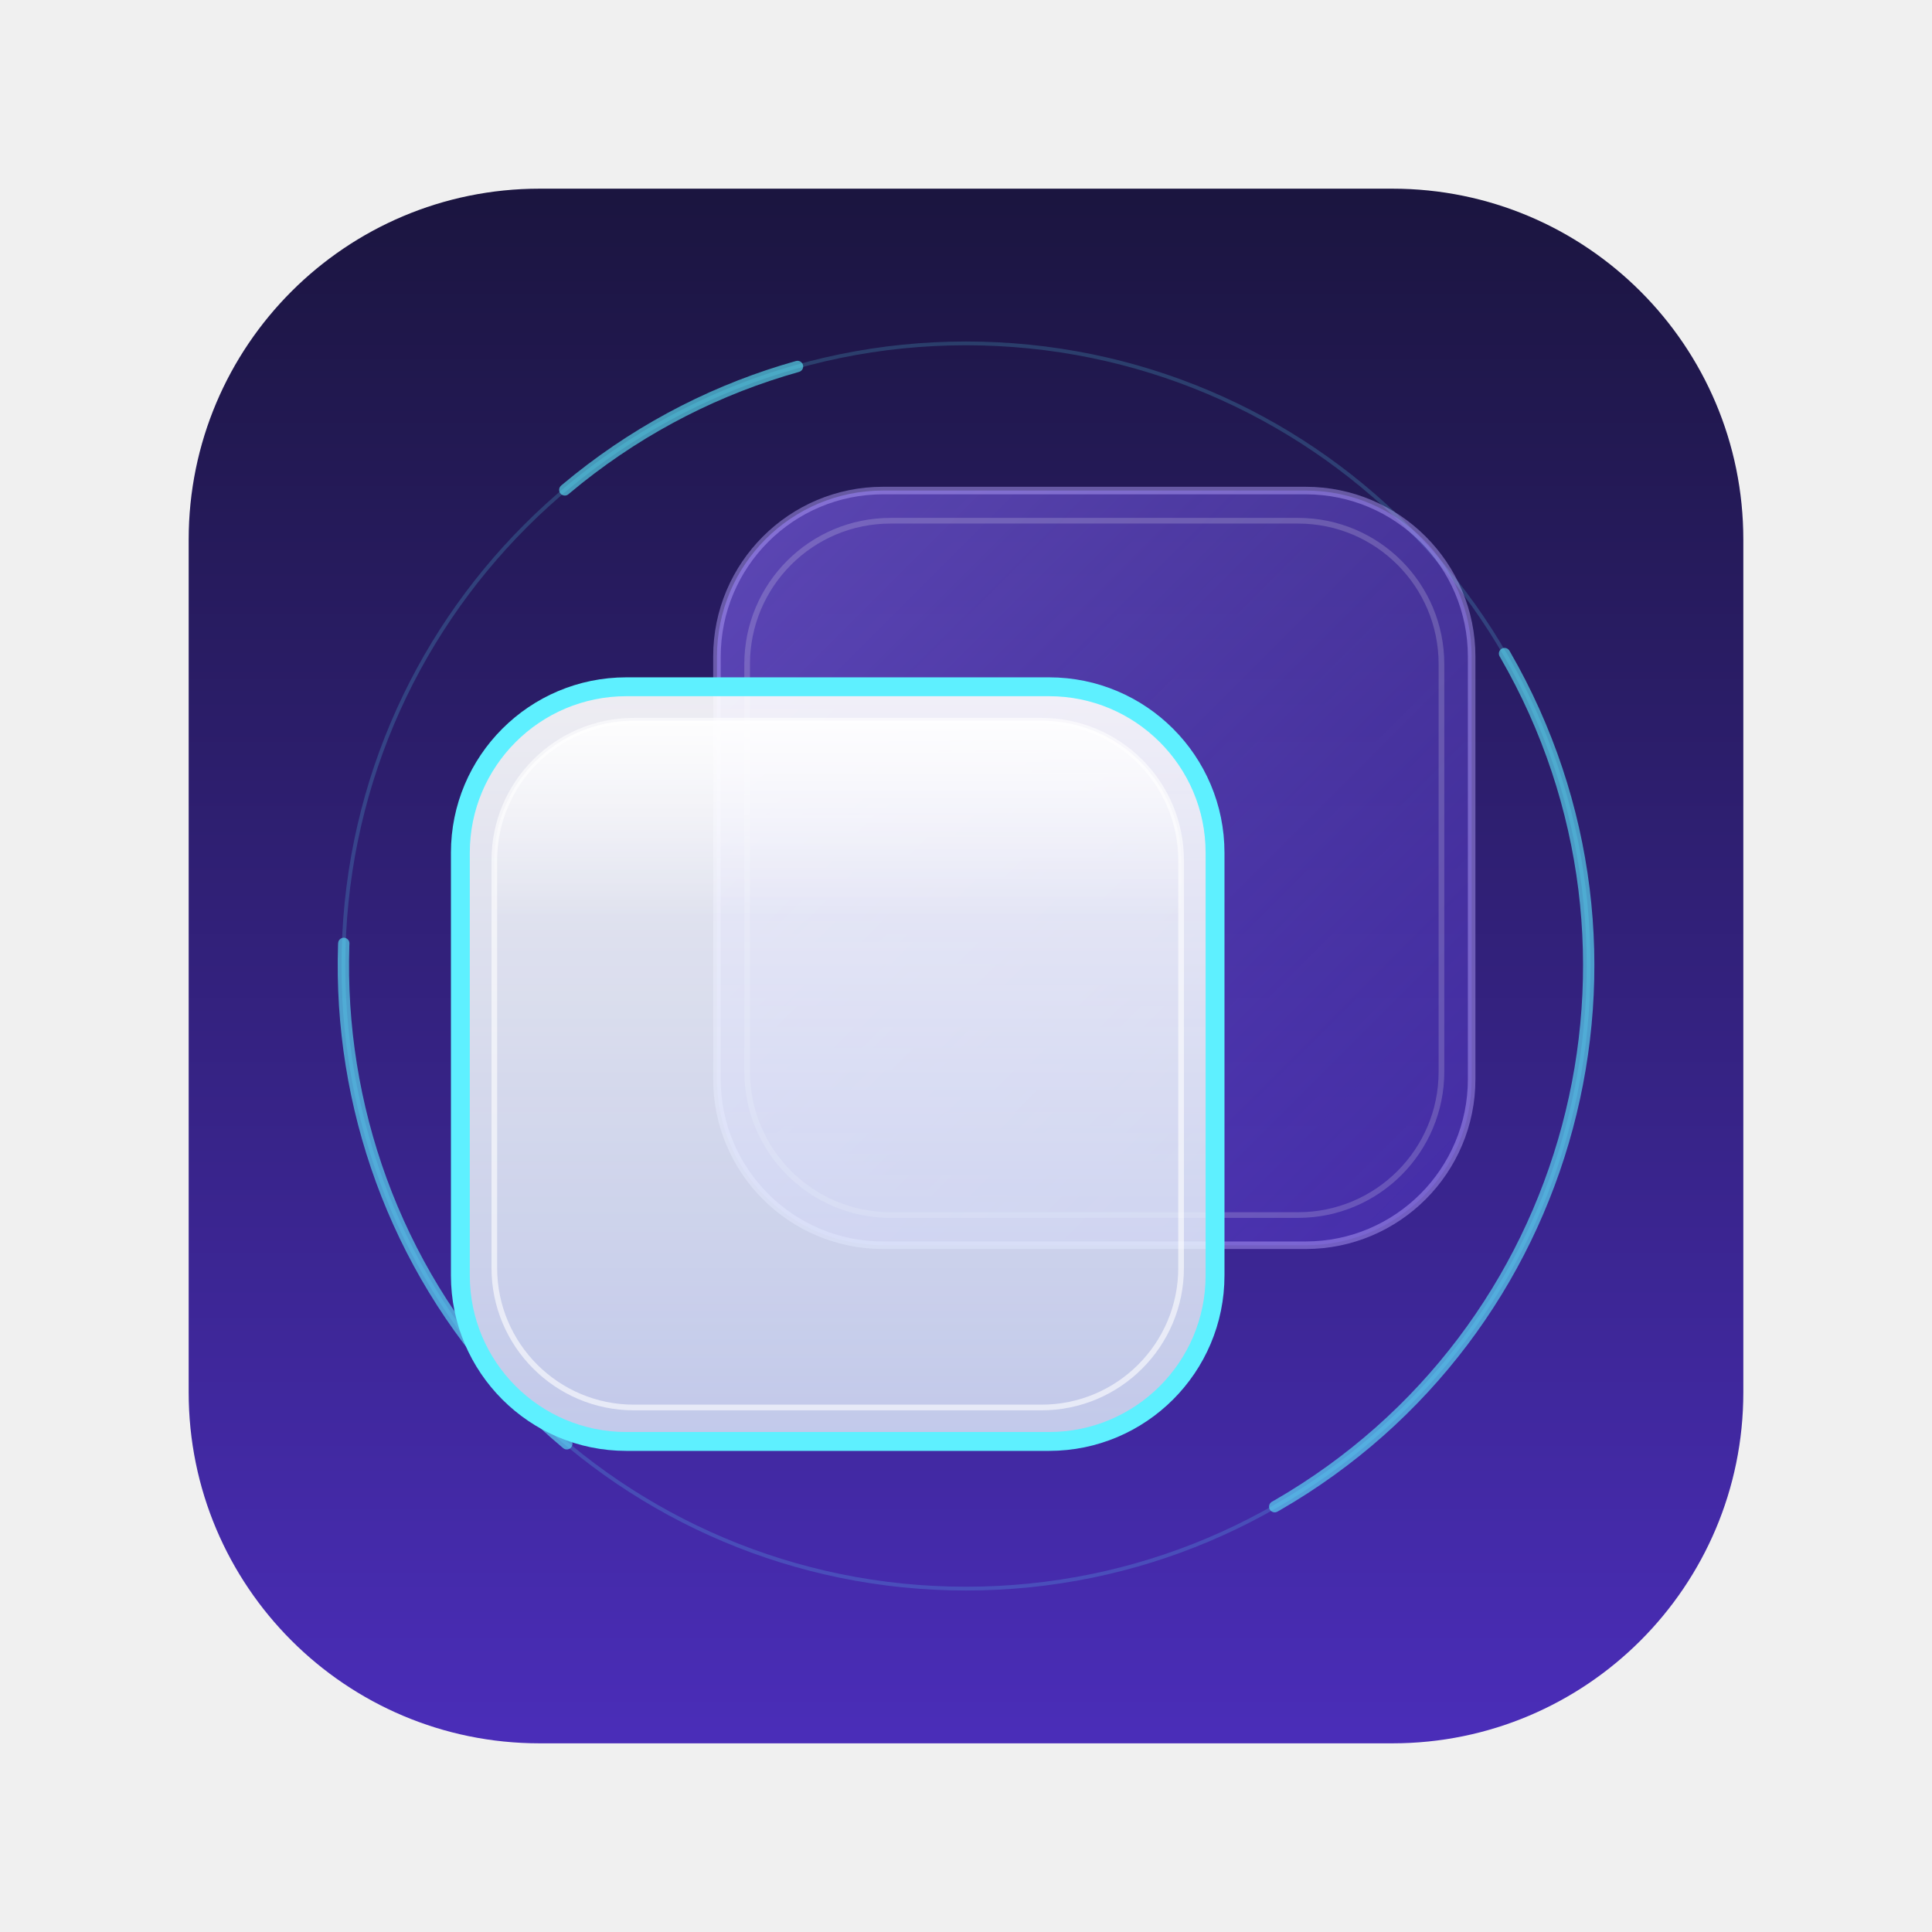
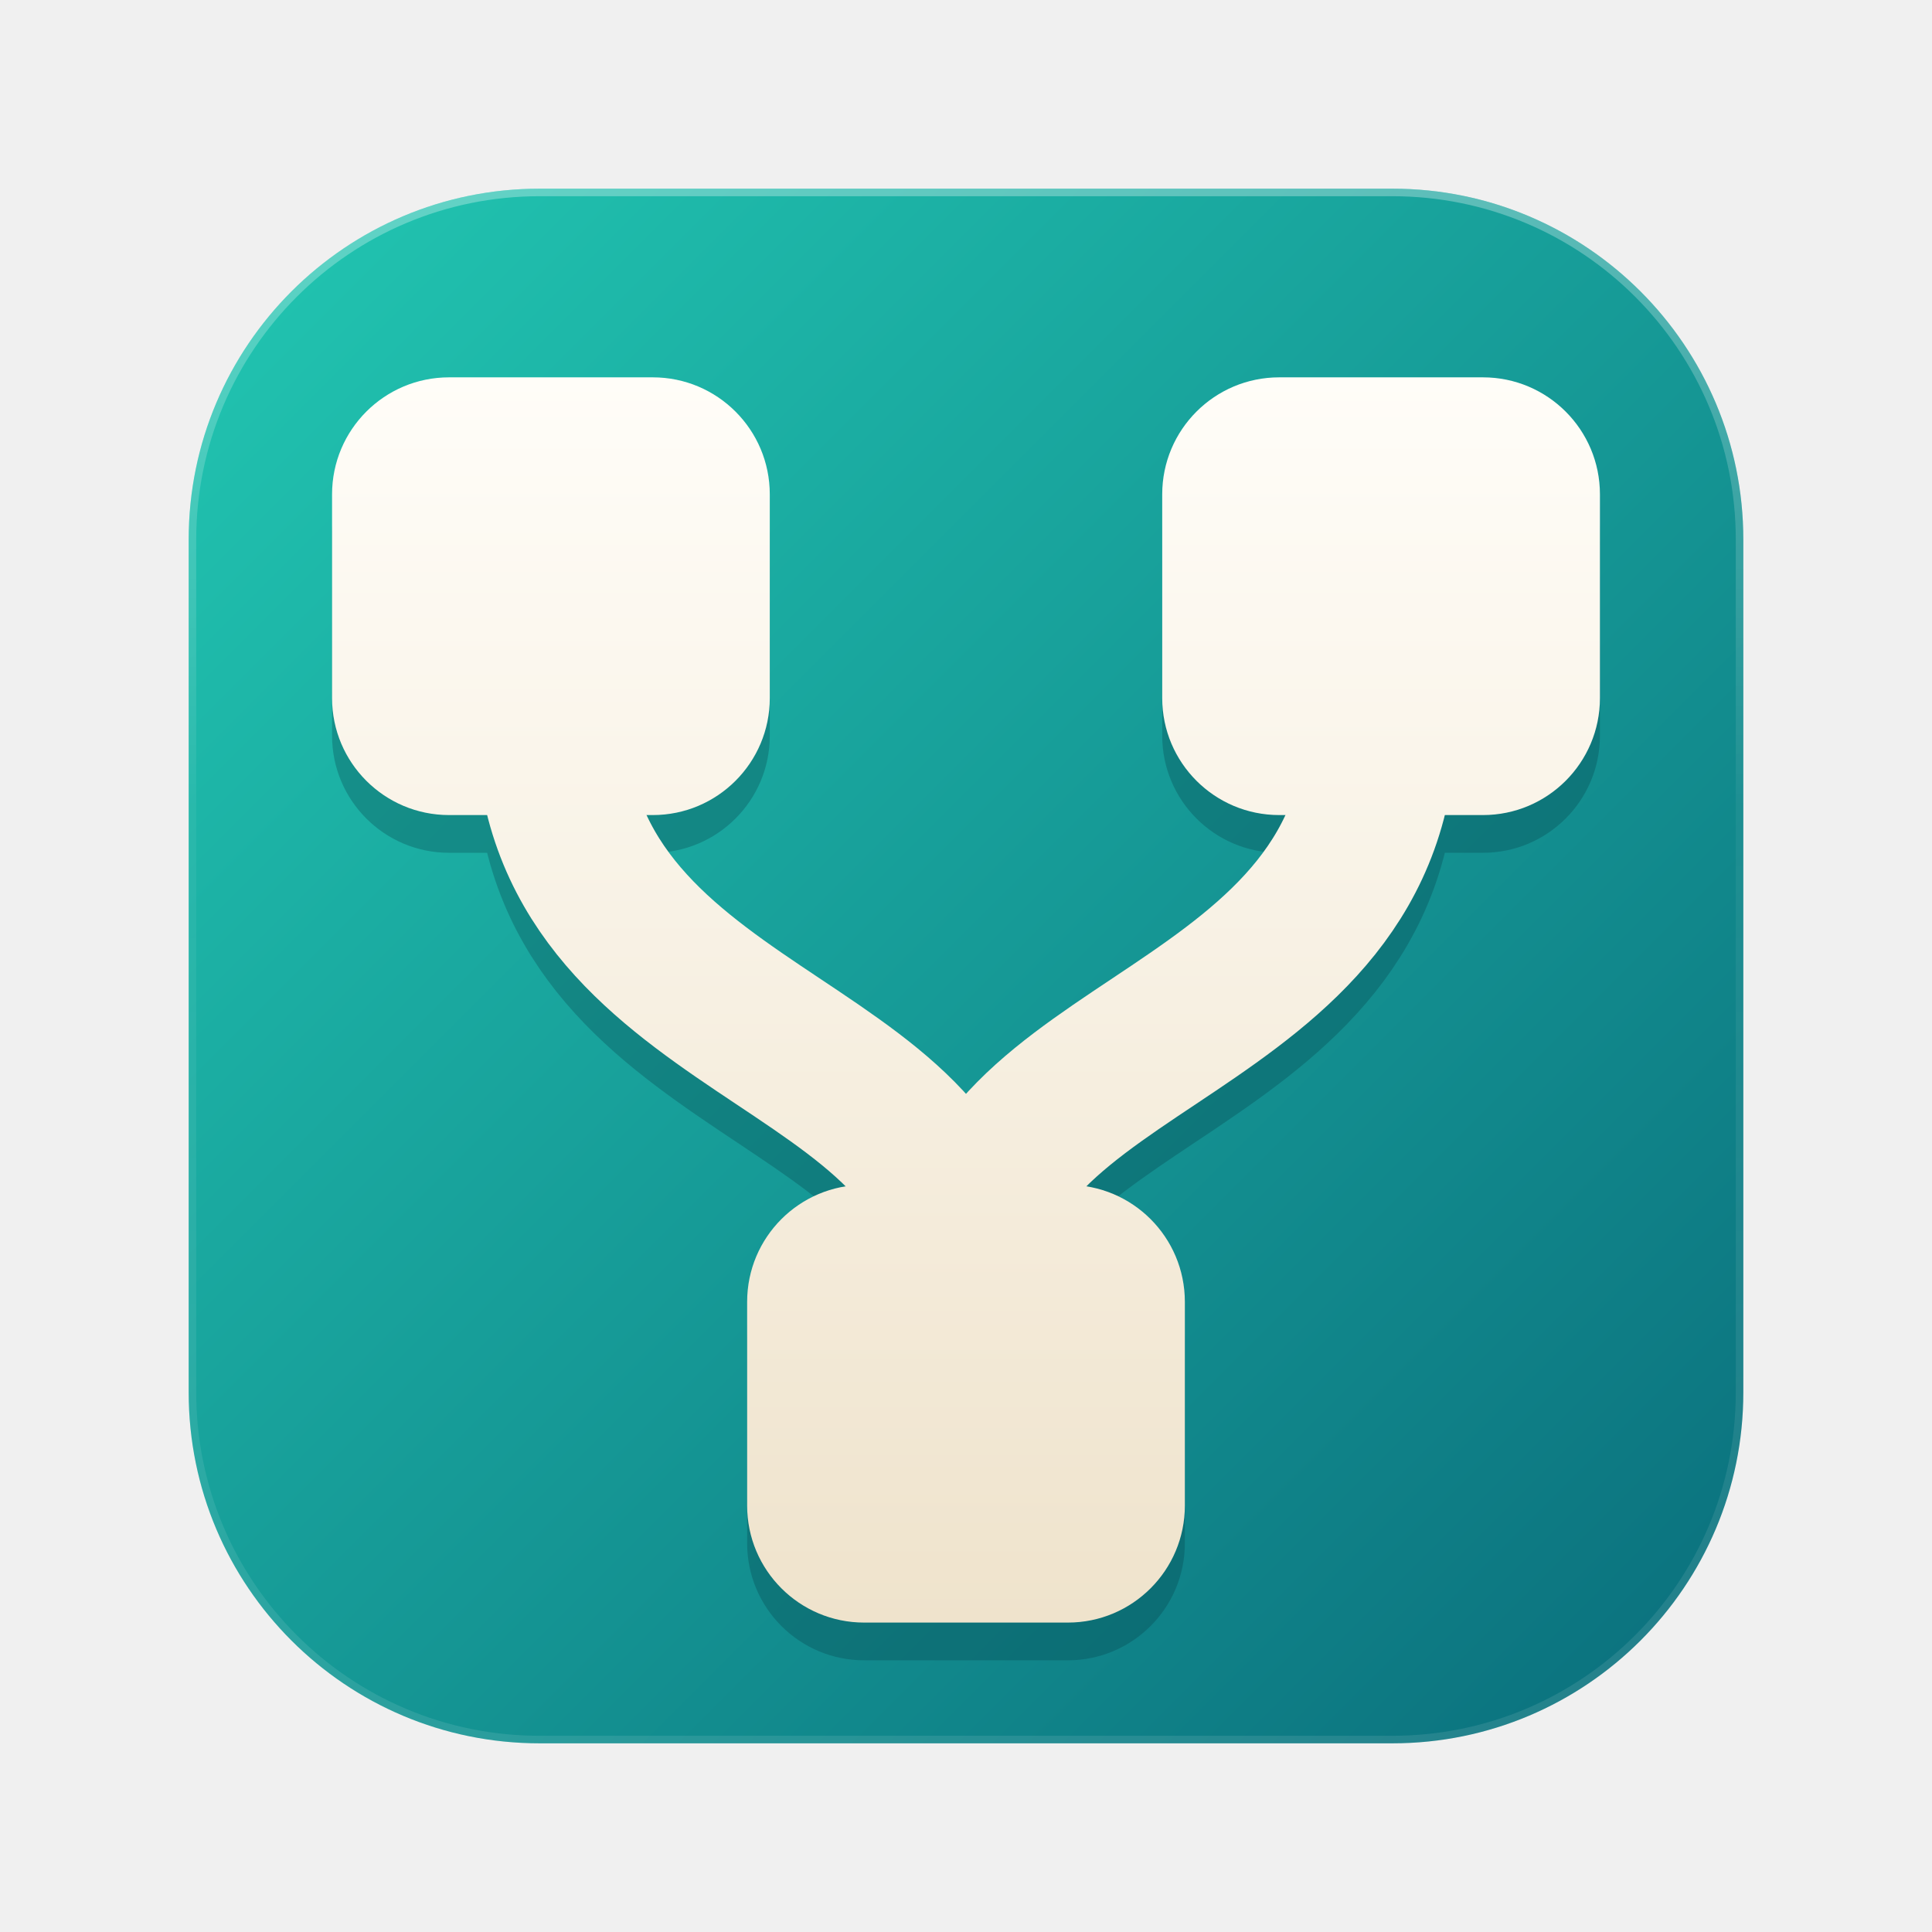
<svg xmlns="http://www.w3.org/2000/svg" width="1024" height="1024" viewBox="0 0 1024 1024">
  <defs>
-     <linearGradient id="bg" x1="0" y1="0" x2="0" y2="1">
-       <stop offset="0" stop-color="#1B1540" />
-       <stop offset="1" stop-color="#4A2DB8" />
+     <clipPath id="body">
+       <rect x="100" y="100" width="824" height="824" rx="186" />
+     </clipPath>
+     <linearGradient id="bg" x1="100" y1="100" x2="924" y2="924" gradientUnits="userSpaceOnUse">
+       <stop offset="0" stop-color="#22C7B2" />
+       <stop offset="1" stop-color="#0A6E7C" />
    </linearGradient>
-     <linearGradient id="backTile" x1="0" y1="0" x2="1" y2="1">
-       <stop offset="0" stop-color="#8A6CFF" stop-opacity="0.55" />
-       <stop offset="1" stop-color="#5A3FD6" stop-opacity="0.35" />
+     <linearGradient id="cream" x1="0" y1="200" x2="0" y2="860" gradientUnits="userSpaceOnUse">
+       <stop offset="0" stop-color="#FFFDF8" />
+       <stop offset="1" stop-color="#EFE3CC" />
    </linearGradient>
-     <linearGradient id="frontTile" x1="0" y1="0" x2="0" y2="1">
-       <stop offset="0" stop-color="#FFFFFF" stop-opacity="0.92" />
-       <stop offset="1" stop-color="#E6F6FF" stop-opacity="0.78" />
-     </linearGradient>
-     <linearGradient id="frontSheen" x1="0" y1="0" x2="0" y2="1">
-       <stop offset="0" stop-color="#FFFFFF" stop-opacity="0.9" />
-       <stop offset="0.55" stop-color="#FFFFFF" stop-opacity="0.0" />
+     <linearGradient id="rim" x1="0" y1="100" x2="0" y2="924" gradientUnits="userSpaceOnUse">
+       <stop offset="0" stop-color="#FFFFFF" stop-opacity="0.30" />
+       <stop offset="0.4" stop-color="#FFFFFF" stop-opacity="0.05" />
+       <stop offset="1" stop-color="#FFFFFF" stop-opacity="0.10" />
    </linearGradient>
  </defs>
-   <rect x="100" y="100" width="824" height="824" rx="186" ry="186" fill="url(#bg)" />
-   <g fill="none" stroke="#5EF0FF" stroke-width="6" stroke-linecap="round" opacity="0.6">
-     <circle cx="512" cy="512" r="330" stroke-dasharray="520 1553" transform="rotate(-30 512 512)" />
-     <circle cx="512" cy="512" r="330" stroke-dasharray="300 1773" transform="rotate(130 512 512)" />
-     <circle cx="512" cy="512" r="330" stroke-dasharray="140 1933" transform="rotate(230 512 512)" />
+   <g clip-path="url(#body)">
+     <rect x="100" y="100" width="824" height="824" fill="url(#bg)" />
+     <g transform="translate(0 20)" opacity="0.30">
+       <path d="M512 680 C512 548 292 552 292 380" fill="none" stroke="#043E48" stroke-width="80" stroke-linecap="round" />
+       <path d="M512 680 C512 548 732 552 732 380" fill="none" stroke="#043E48" stroke-width="80" stroke-linecap="round" />
+       <rect x="176" y="200" width="232" height="232" rx="62" fill="#043E48" />
+       <rect x="616" y="200" width="232" height="232" rx="62" fill="#043E48" />
+       <rect x="396" y="628" width="232" height="232" rx="62" fill="#043E48" />
+     </g>
+     <path d="M512 680 C512 548 292 552 292 380" fill="none" stroke="url(#cream)" stroke-width="80" stroke-linecap="round" />
+     <path d="M512 680 C512 548 732 552 732 380" fill="none" stroke="url(#cream)" stroke-width="80" stroke-linecap="round" />
+     <rect x="176" y="200" width="232" height="232" rx="62" fill="url(#cream)" />
+     <rect x="616" y="200" width="232" height="232" rx="62" fill="url(#cream)" />
+     <rect x="396" y="628" width="232" height="232" rx="62" fill="url(#cream)" />
+     <rect x="100" y="100" width="824" height="824" rx="186" fill="none" stroke="url(#rim)" stroke-width="8" />
  </g>
-   <circle cx="512" cy="512" r="330" fill="none" stroke="#5EF0FF" stroke-width="2" opacity="0.18" />
-   <rect x="380" y="260" width="400" height="400" rx="88" ry="88" fill="url(#backTile)" stroke="#B9A8FF" stroke-opacity="0.45" stroke-width="4" />
-   <rect x="396" y="276" width="368" height="368" rx="76" ry="76" fill="none" stroke="#FFFFFF" stroke-opacity="0.18" stroke-width="3" />
-   <rect x="244" y="364" width="400" height="400" rx="88" ry="88" fill="url(#frontTile)" stroke="#5EF0FF" stroke-width="10" />
-   <rect x="262" y="382" width="364" height="364" rx="74" ry="74" fill="none" stroke="#FFFFFF" stroke-opacity="0.6" stroke-width="3" />
-   <rect x="262" y="382" width="364" height="190" rx="74" ry="74" fill="url(#frontSheen)" />
</svg>
